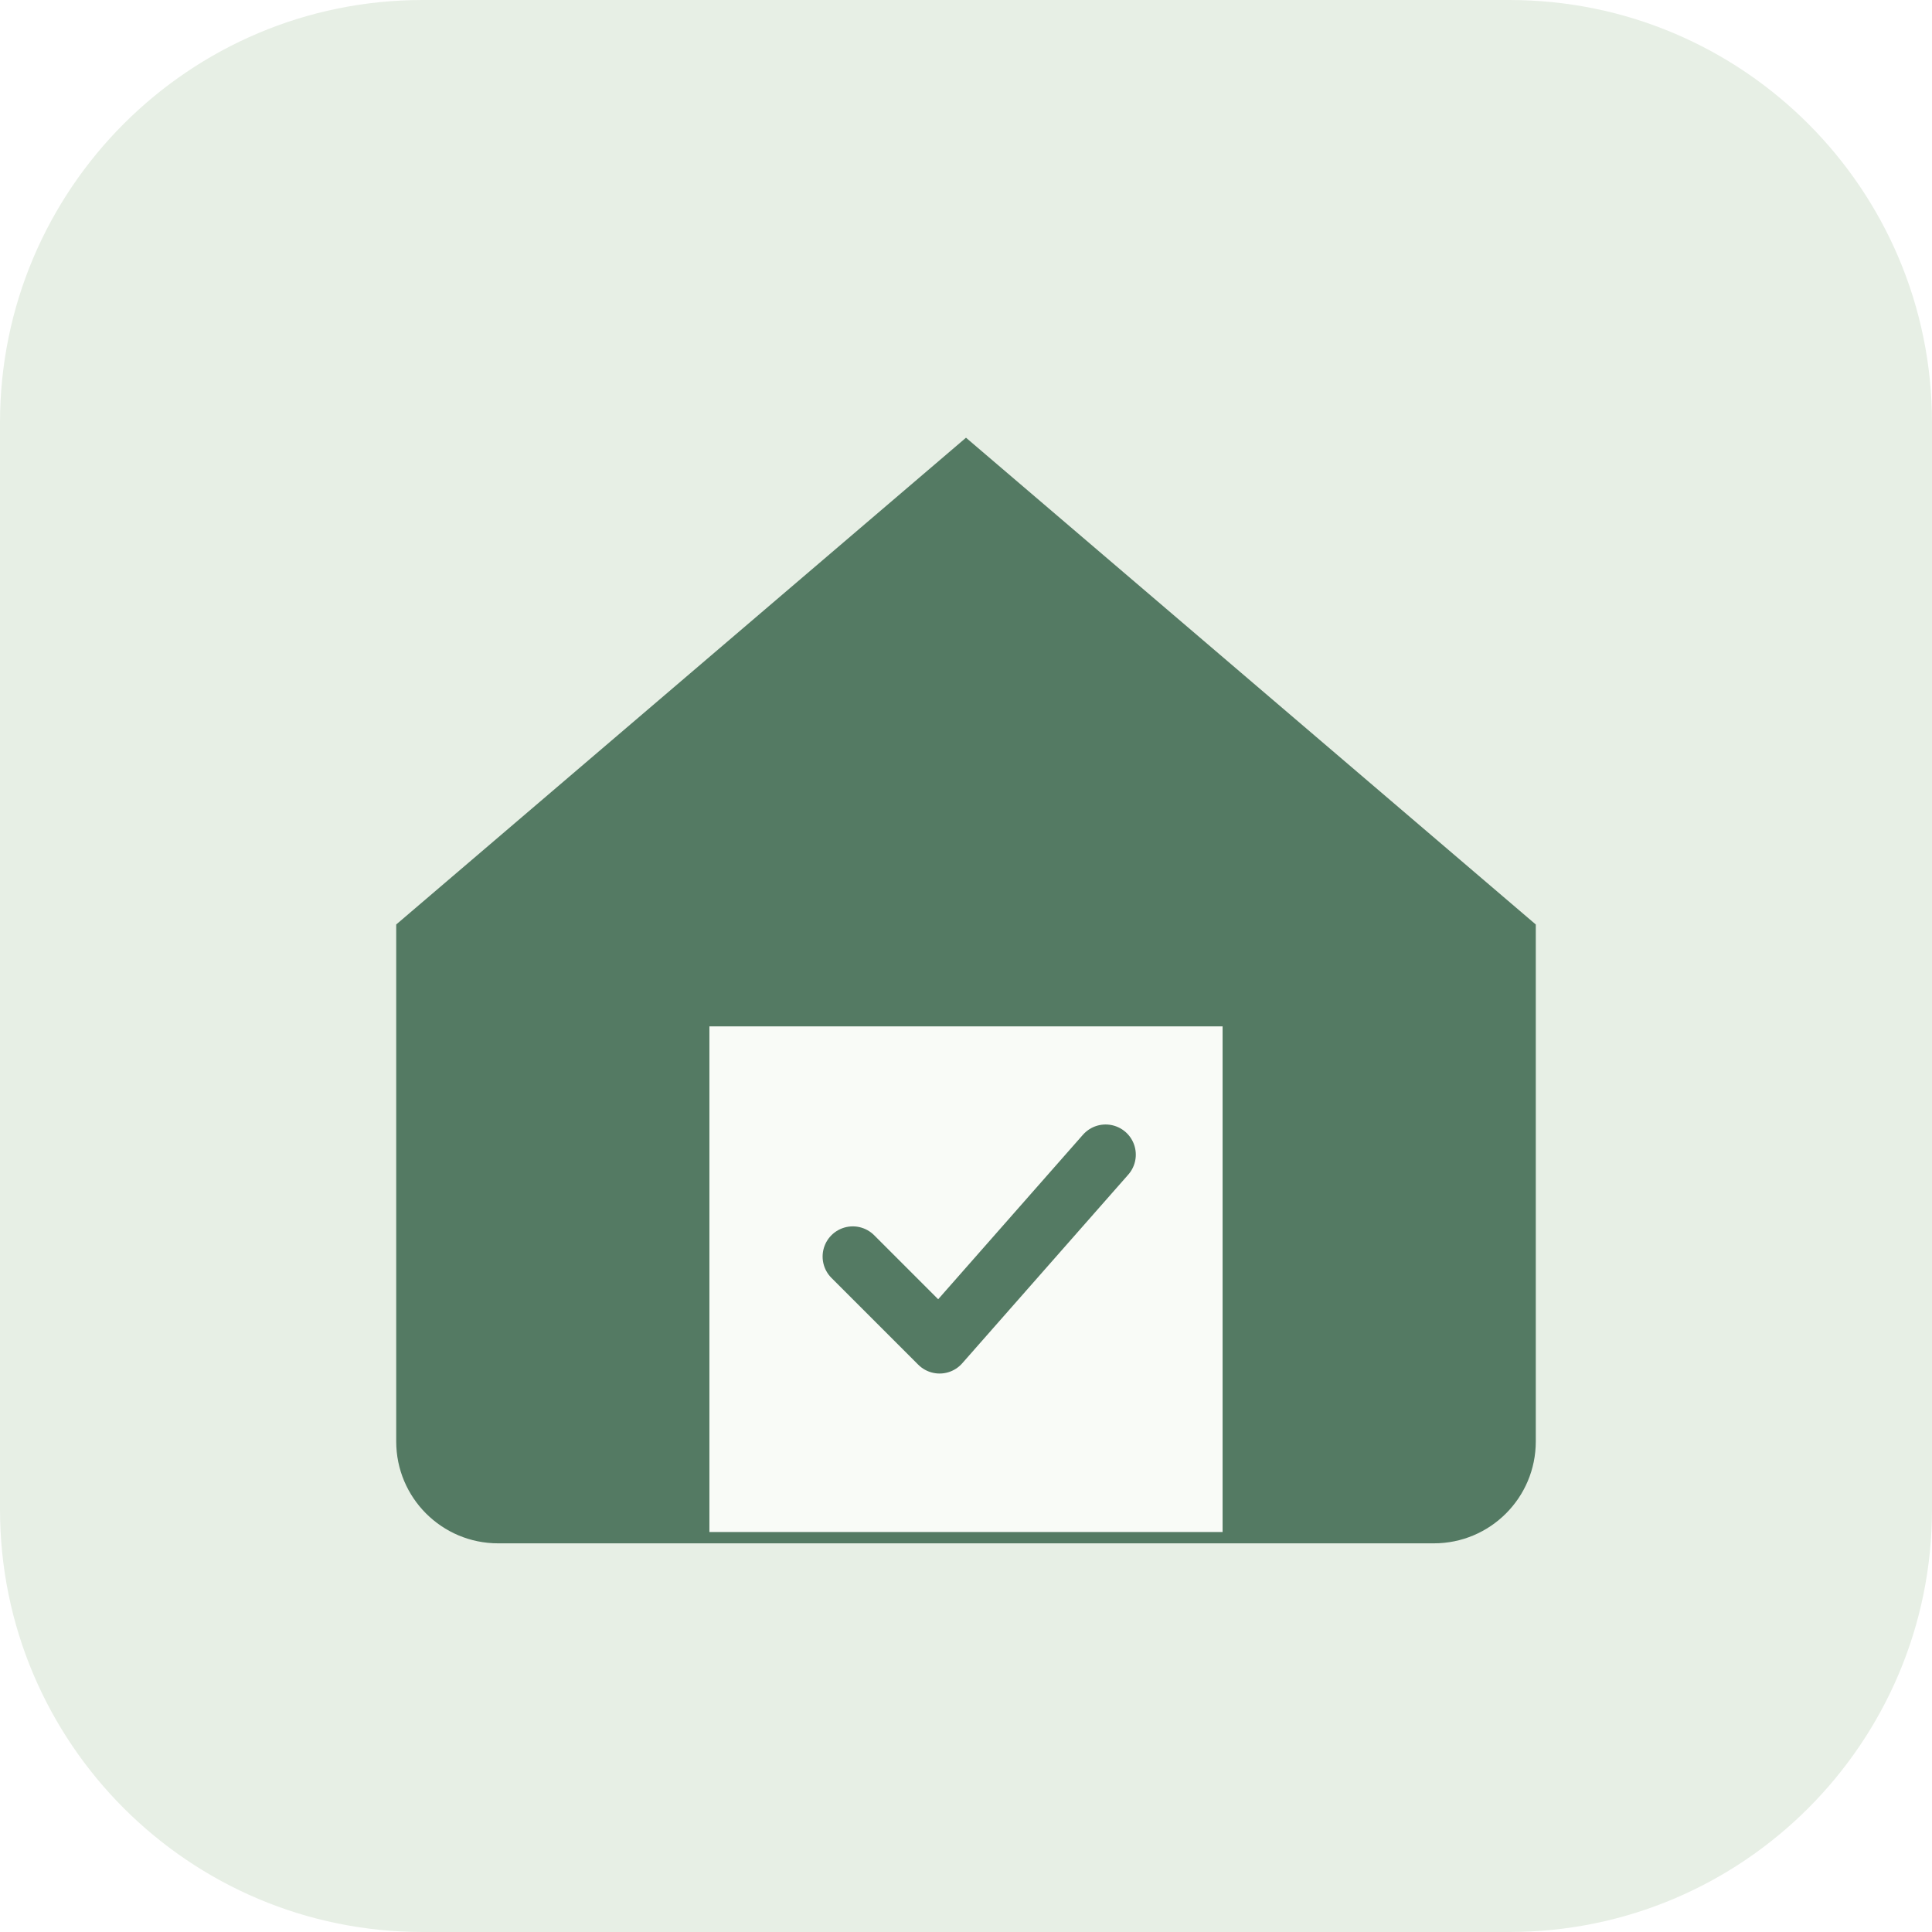
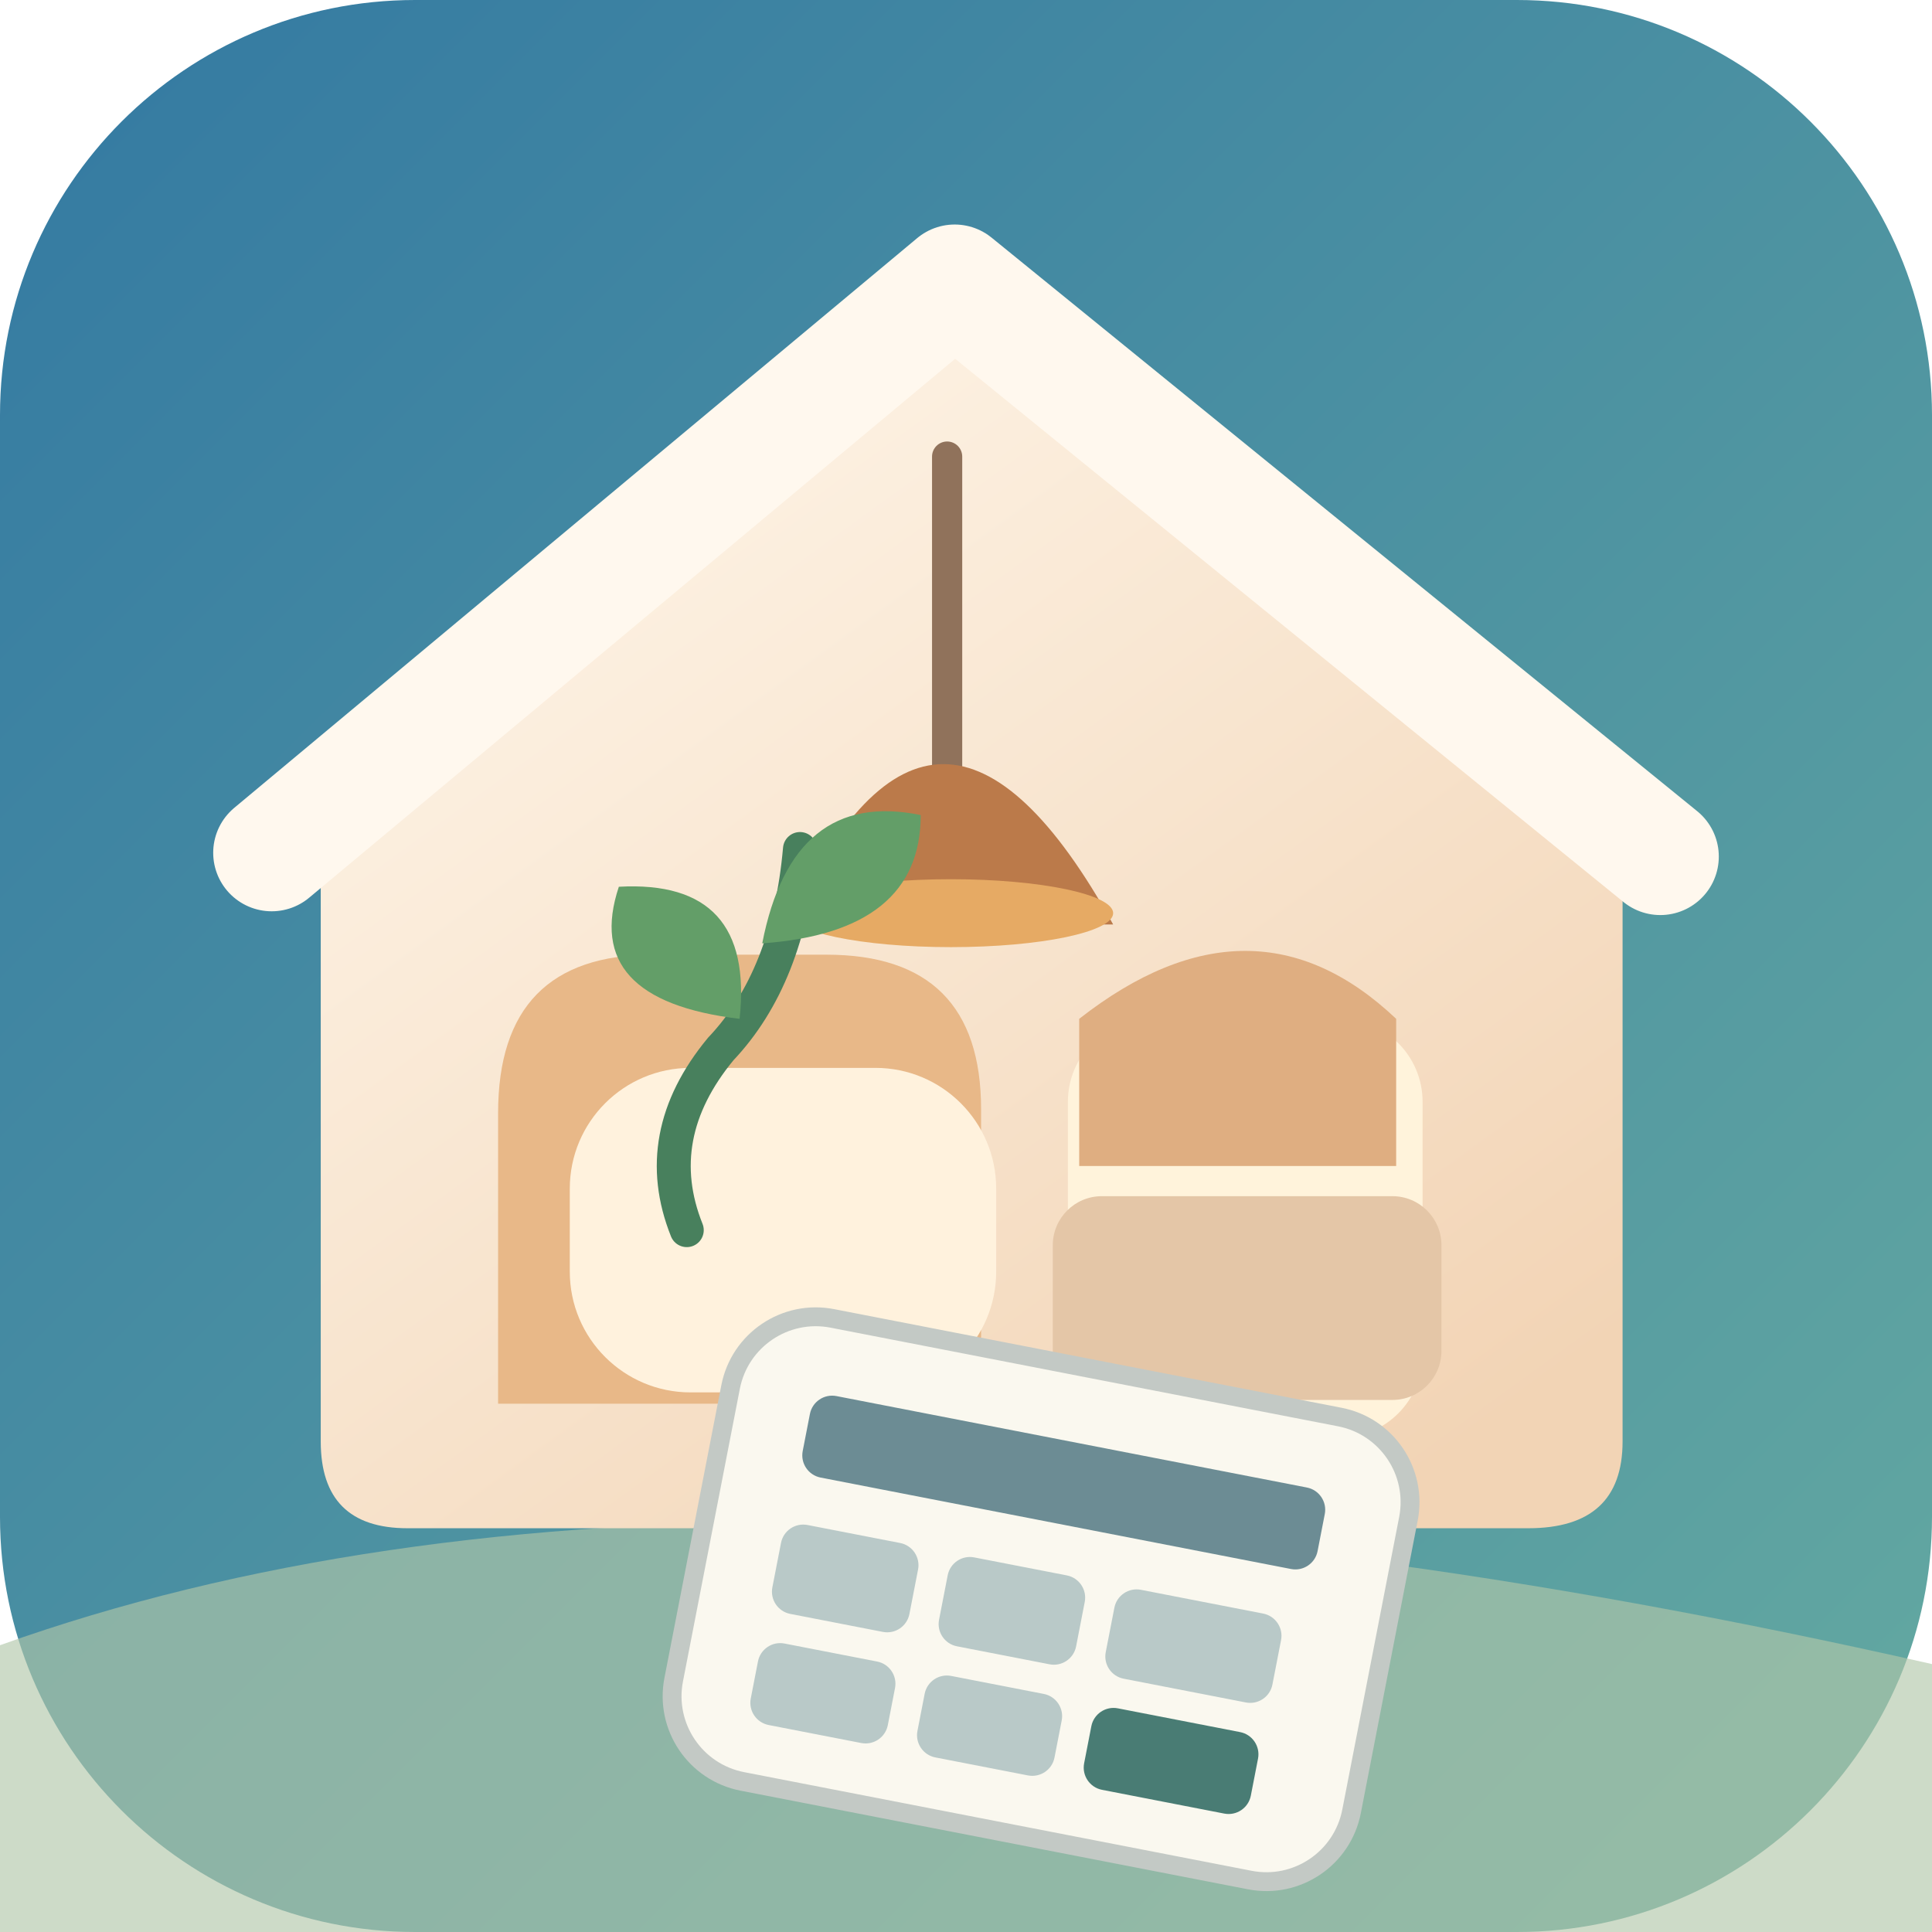
<svg xmlns="http://www.w3.org/2000/svg" viewBox="0 0 512 512">
-   <rect width="512" height="512" rx="112" fill="#e7efe5" />
-   <path d="M105 245 256 116l151 129v137a27 27 0 0 1-27 27H132a27 27 0 0 1-27-27Z" fill="#547a63" />
-   <path d="M188 406V272h136v134" fill="#f9fbf7" />
-   <path d="m226 333 23 23 44-50" stroke="#547a63" stroke-width="16" stroke-linecap="round" stroke-linejoin="round" fill="none" />
+   <defs>
+     <linearGradient id="sky" x1="0" y1="0" x2="1" y2="1">
+       <stop stop-color="#3379a2" />
+       <stop offset="1" stop-color="#65aaa1" />
+     </linearGradient>
+     <linearGradient id="home" x1="0" y1="0" x2=".8" y2="1">
+       <stop stop-color="#fff8ed" />
+       <stop offset="1" stop-color="#f2d4b5" />
+     </linearGradient>
+   </defs>
+   <rect width="512" height="512" rx="110" fill="url(#sky)" />
+   <path d="M0 436Q190 368 512 441V512H0Z" fill="#b0c6a9" opacity=".64" />
+   <path d="M85 223 253 90 430 229V382Q430 405 405 405H108Q85 405 85 382Z" fill="url(#home)" />
+   <path d="m72 226 181-151 187 152" fill="none" stroke="#fff8ee" stroke-width="31" stroke-linecap="round" stroke-linejoin="round" />
+   <path d="M251 121v99" stroke="#90725b" stroke-width="8" stroke-linecap="round" />
+   <path d="M209 245q39-85 86 0" fill="#bb7a4a" />
+   <ellipse cx="252" cy="242" rx="43" ry="9" fill="#e6aa64" />
+   <path d="M260 252v120H132V295q0-42 41-42h46q41 0 41 41Z" fill="#e8b888" />
+   <rect x="151" y="283" width="113" height="86" rx="32" fill="#fff2dd" />
+   <rect x="283" y="270" width="94" height="111" rx="22" fill="#fff3db" />
+   <path d="M286 270q46-36 84 0v39h-84Z" fill="#dfae81" />
+   <rect x="279" y="317" width="103" height="54" rx="13" fill="#e4c6a7" />
+   <path d="M182 326q-10-25 9-48 18-19 21-53" fill="none" stroke="#48805d" stroke-width="9" stroke-linecap="round" />
+   <path d="M196 270q-42-5-32-35 36-2 32 35M202 250q8-41 42-34 0 31-42 34" fill="#639e68" />
+   <g transform="translate(198 345) rotate(11)">
+     <rect width="183" height="125" rx="23" fill="#faf8ef" stroke="#c3c9c5" stroke-width="5" />
+     <rect x="22" y="20" width="139" height="22" rx="6" fill="#6c8c94" />
+     <g fill="#b9c9c8">
+       <rect x="21" y="55" width="37" height="24" rx="6" />
+       <rect x="66" y="55" width="37" height="24" rx="6" />
+       <rect x="111" y="55" width="45" height="24" rx="6" />
+       <rect x="21" y="87" width="37" height="22" rx="6" />
+       <rect x="66" y="87" width="37" height="22" rx="6" />
+     </g>
+     <rect x="111" y="87" width="45" height="22" rx="6" fill="#497c74" />
+   </g>
</svg>
